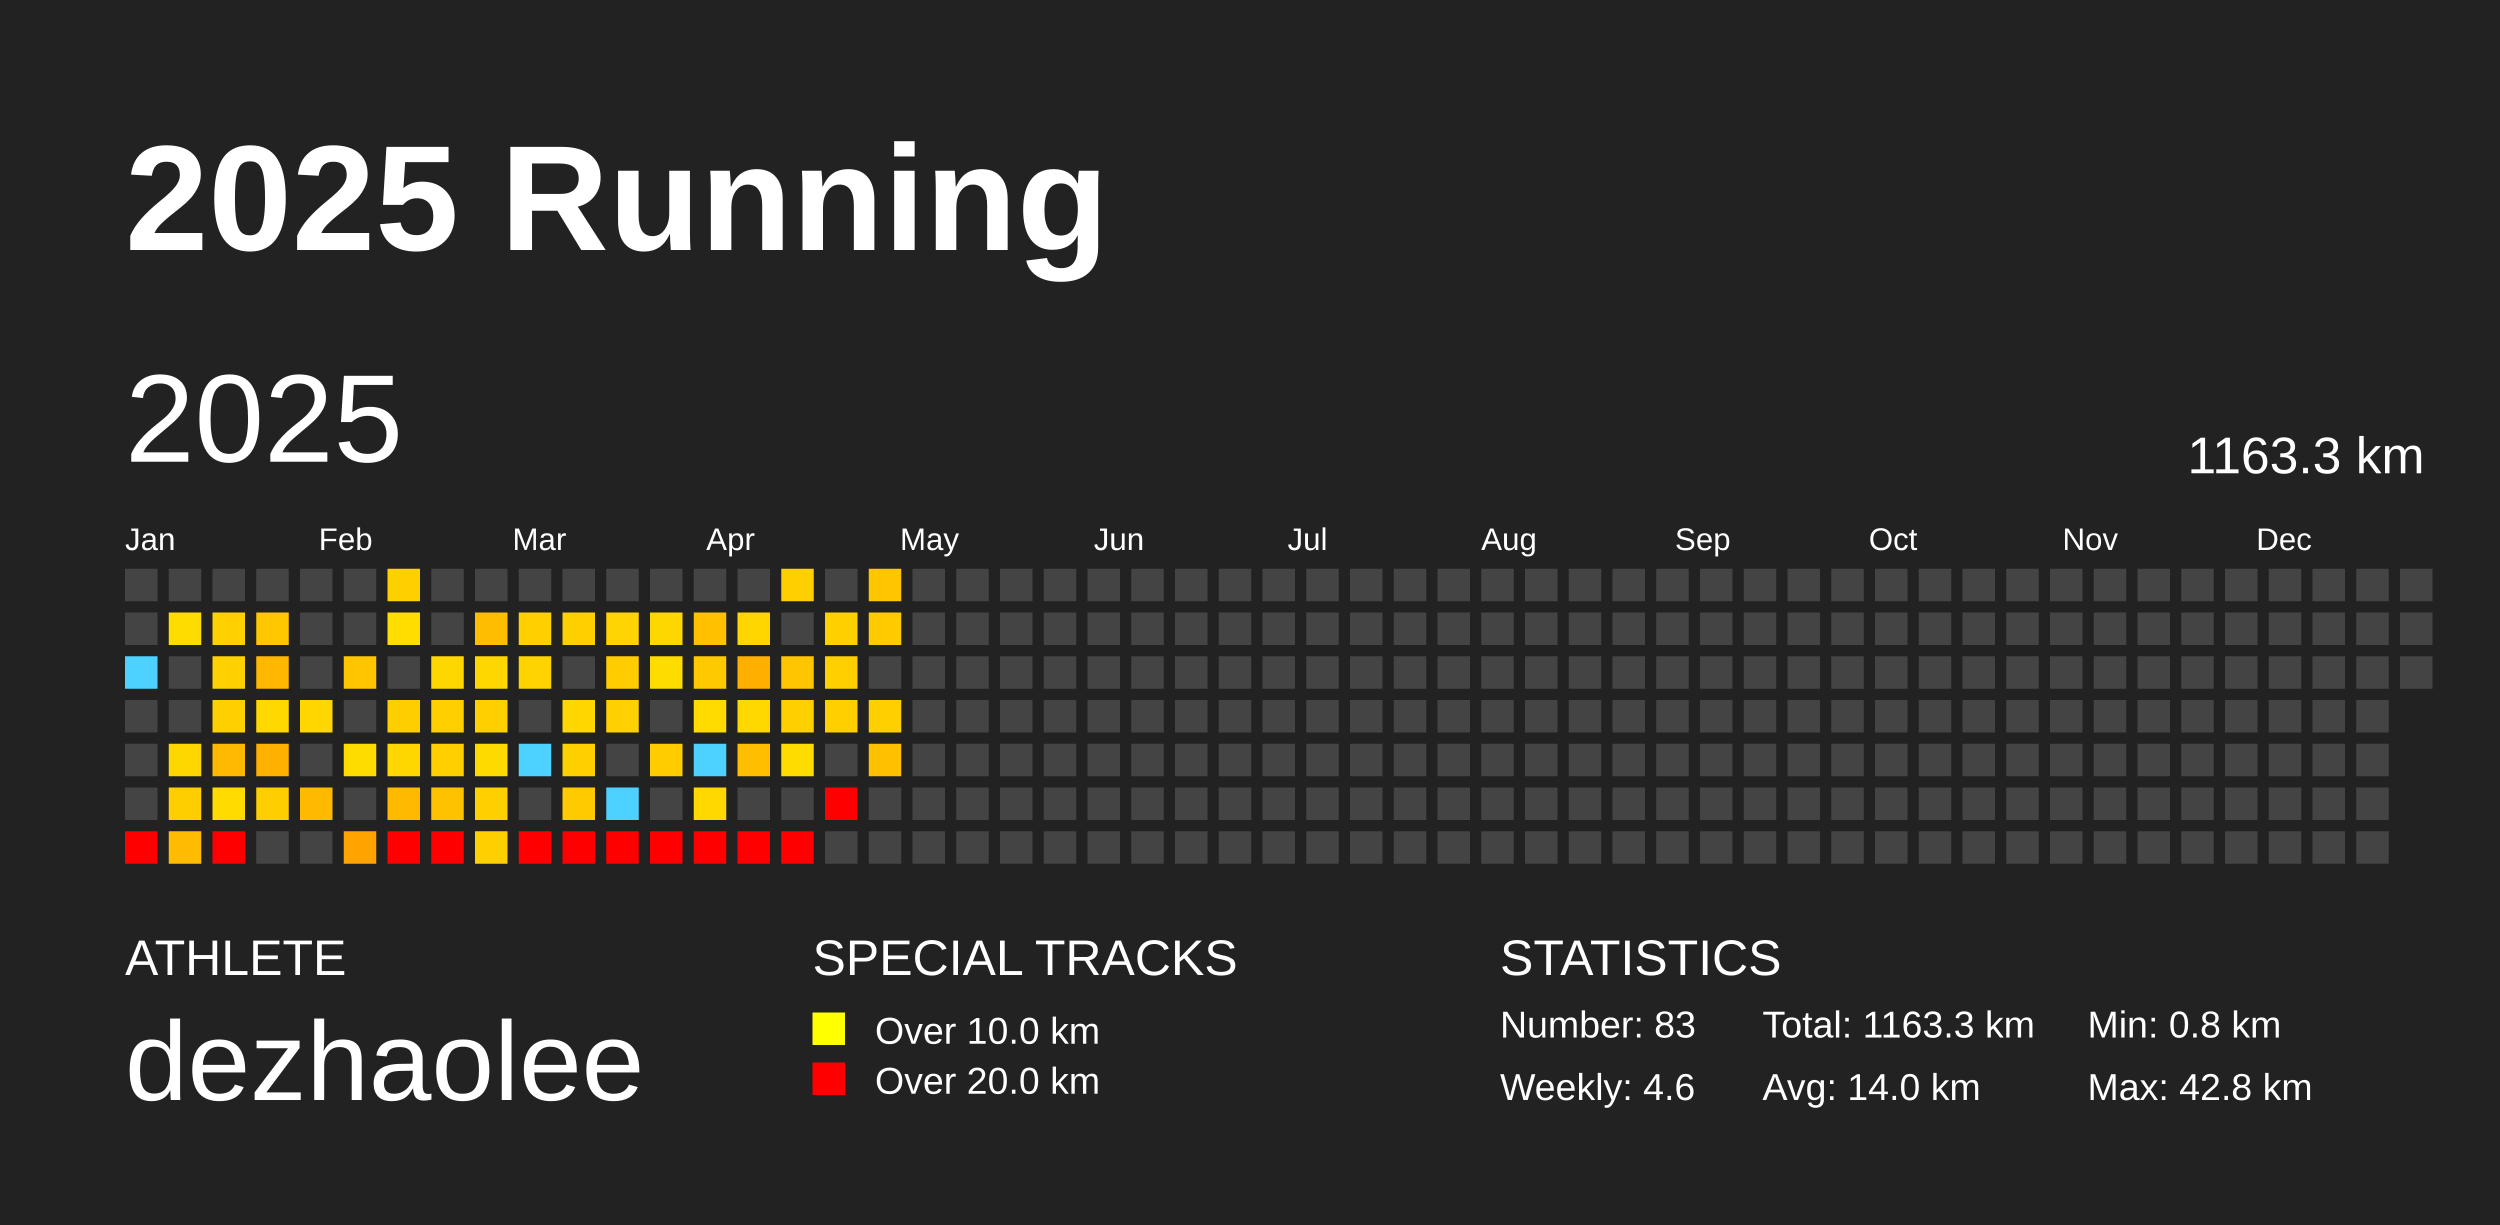
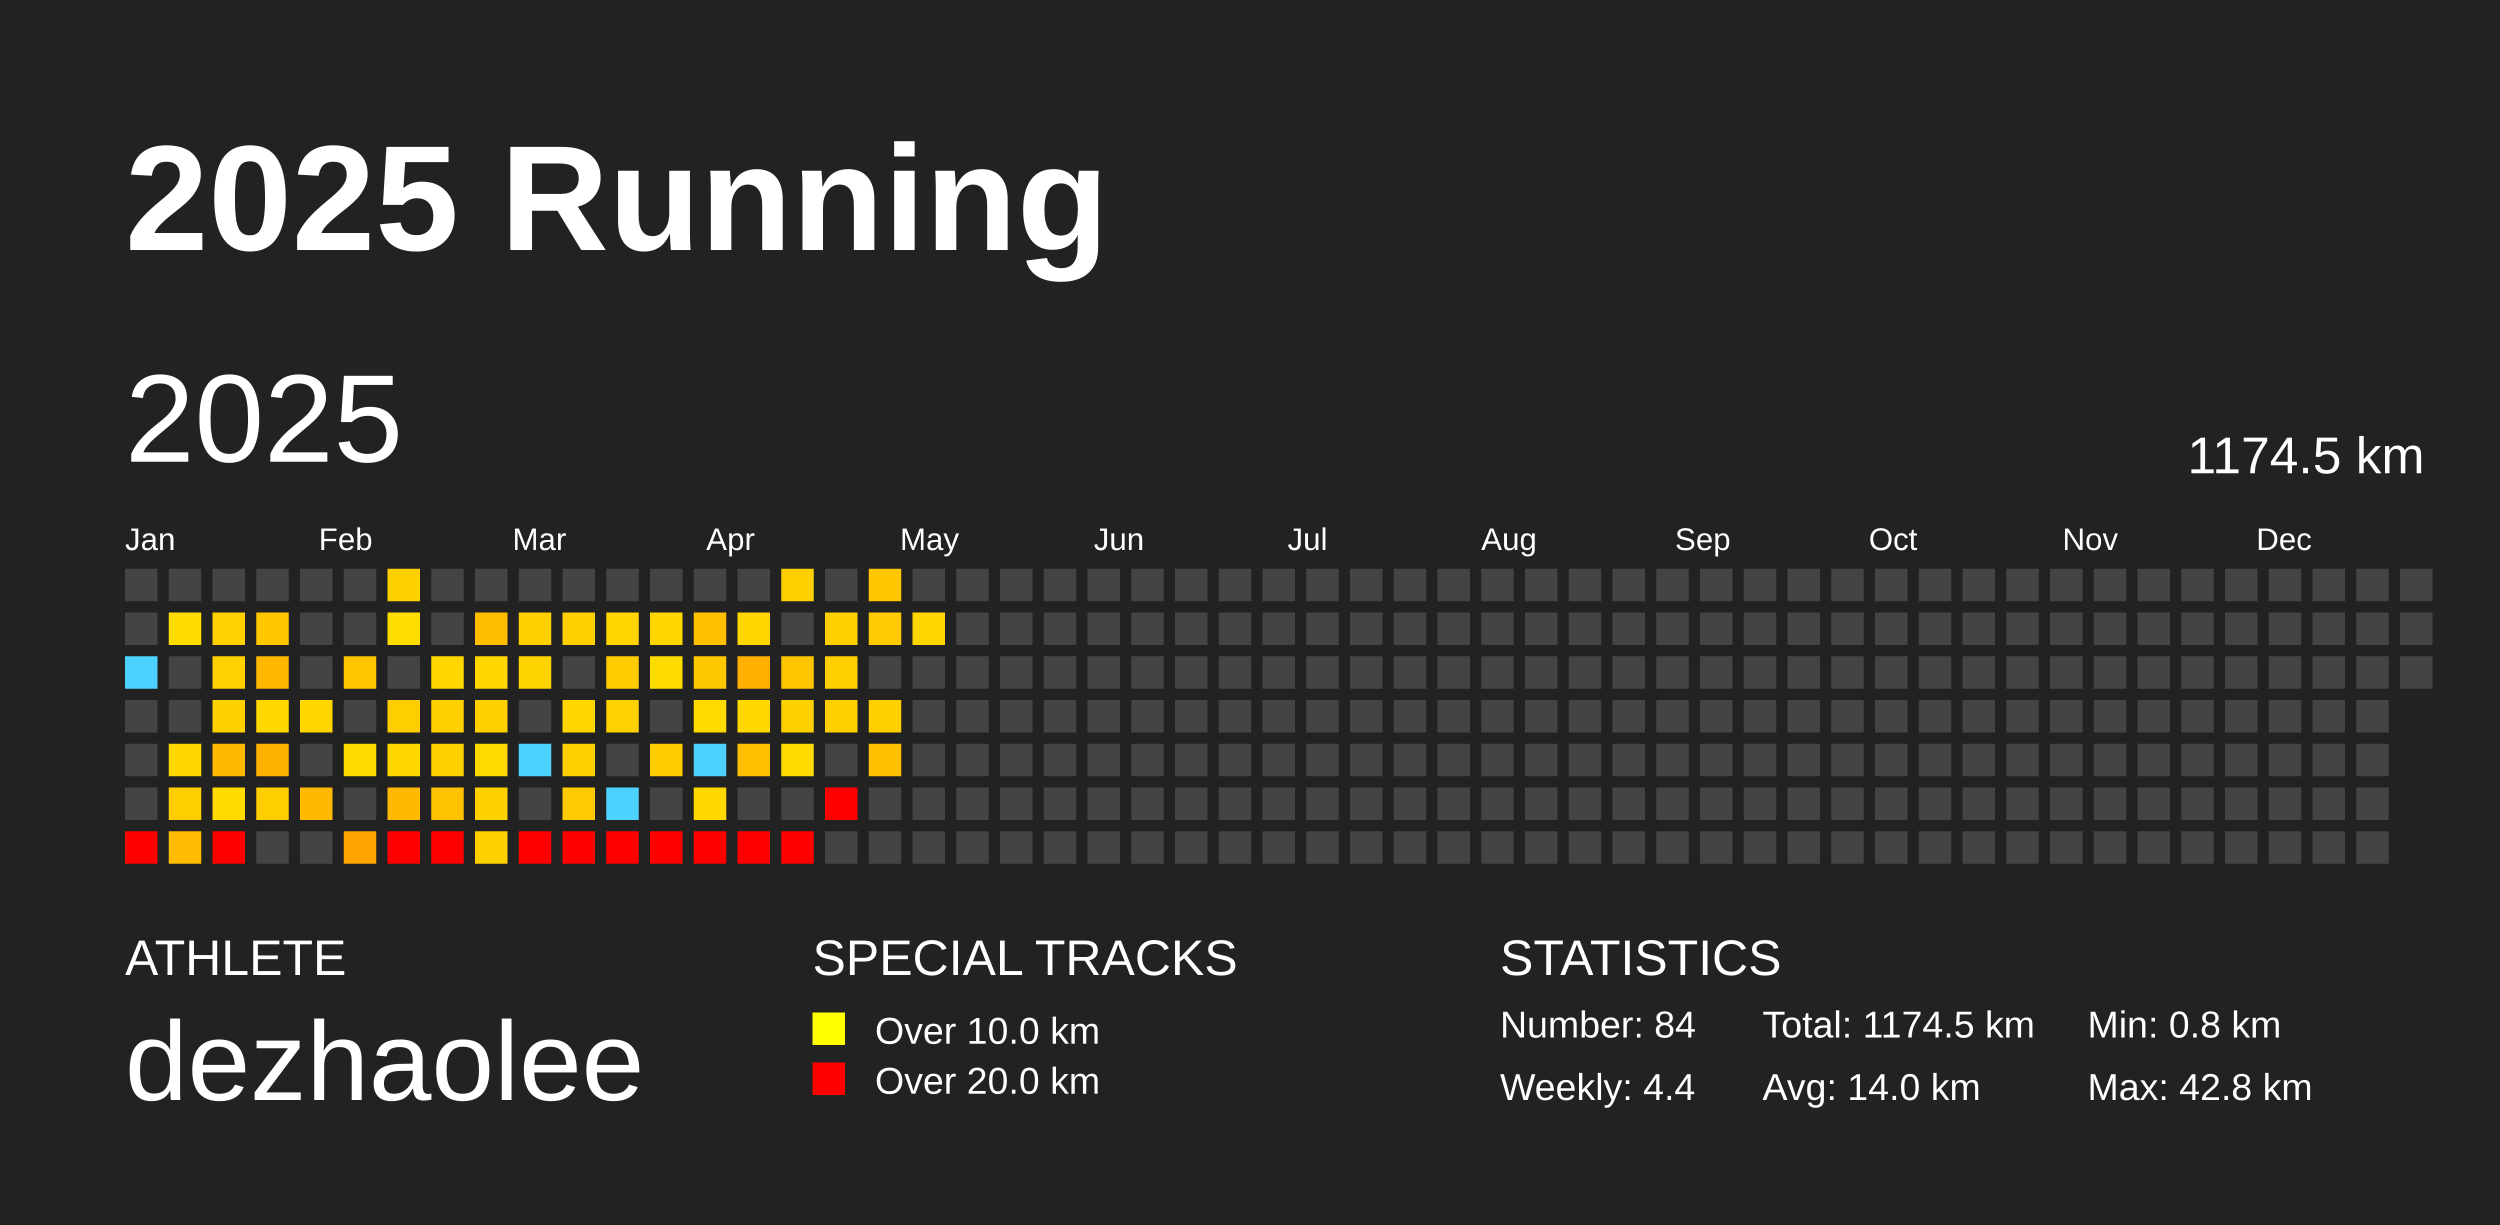
<svg xmlns="http://www.w3.org/2000/svg" baseProfile="full" height="98mm" version="1.1" viewBox="0,0,200,98" width="200mm">
  <defs />
  <rect fill="#222222" height="98" width="200" x="0" y="0" />
  <text fill="#FFFFFF" style="font-size:12px; font-family:Arial; font-weight:bold;" x="10" y="20">2025 Running</text>
  <text fill="#FFFFFF" style="font-size:4px; font-family:Arial" x="10" y="78">ATHLETE</text>
  <text fill="#FFFFFF" style="font-size:9px; font-family:Arial" x="10" y="88">dezhaolee</text>
  <text fill="#FFFFFF" style="font-size:4px; font-family:Arial" x="65" y="78">SPECIAL TRACKS</text>
  <rect fill="yellow" height="2.6" width="2.6" x="65" y="81" />
  <text fill="#FFFFFF" style="font-size:3px; font-family:Arial" x="70" y="83.5">Over 10.0 km</text>
  <rect fill="red" height="2.6" width="2.6" x="65" y="85" />
  <text fill="#FFFFFF" style="font-size:3px; font-family:Arial" x="70" y="87.5">Over 20.0 km</text>
  <text fill="#FFFFFF" style="font-size:4px; font-family:Arial" x="120" y="78">STATISTICS</text>
-   <text fill="#FFFFFF" style="font-size:3px; font-family:Arial" x="120" y="83">Number: 83</text>
-   <text fill="#FFFFFF" style="font-size:3px; font-family:Arial" x="120" y="88">Weekly: 4.6</text>
-   <text fill="#FFFFFF" style="font-size:3px; font-family:Arial" x="141" y="83">Total: 1163.3 km</text>
+   <text fill="#FFFFFF" style="font-size:3px; font-family:Arial" x="120" y="83">Number: 84</text>
+   <text fill="#FFFFFF" style="font-size:3px; font-family:Arial" x="120" y="88">Weekly: 4.4</text>
+   <text fill="#FFFFFF" style="font-size:3px; font-family:Arial" x="141" y="83">Total: 1174.5 km</text>
  <text fill="#FFFFFF" style="font-size:3px; font-family:Arial" x="141" y="88">Avg: 14.0 km</text>
  <text fill="#FFFFFF" style="font-size:3px; font-family:Arial" x="167" y="83">Min: 0.8 km</text>
  <text fill="#FFFFFF" style="font-size:3px; font-family:Arial" x="167" y="88">Max: 42.8 km</text>
  <text dominant-baseline="hanging" fill="#FFFFFF" style="font-size:10.0px; font-family:Arial;" x="10" y="30">2025</text>
-   <text dominant-baseline="hanging" fill="#FFFFFF" style="font-size:4.125px; font-family:Arial;" x="175" y="35">1163.3 km</text>
+   <text dominant-baseline="hanging" fill="#FFFFFF" style="font-size:4.125px; font-family:Arial;" x="175" y="35">1174.5 km</text>
  <text fill="#FFFFFF" style="font-size:2.5px; font-family:Arial" x="10.0" y="44">Jan</text>
  <text fill="#FFFFFF" style="font-size:2.5px; font-family:Arial" x="25.5" y="44">Feb</text>
  <text fill="#FFFFFF" style="font-size:2.5px; font-family:Arial" x="41.0" y="44">Mar</text>
  <text fill="#FFFFFF" style="font-size:2.5px; font-family:Arial" x="56.5" y="44">Apr</text>
  <text fill="#FFFFFF" style="font-size:2.5px; font-family:Arial" x="72.0" y="44">May</text>
  <text fill="#FFFFFF" style="font-size:2.5px; font-family:Arial" x="87.5" y="44">Jun</text>
  <text fill="#FFFFFF" style="font-size:2.5px; font-family:Arial" x="103.0" y="44">Jul</text>
  <text fill="#FFFFFF" style="font-size:2.5px; font-family:Arial" x="118.5" y="44">Aug</text>
  <text fill="#FFFFFF" style="font-size:2.5px; font-family:Arial" x="134.0" y="44">Sep</text>
  <text fill="#FFFFFF" style="font-size:2.5px; font-family:Arial" x="149.5" y="44">Oct</text>
  <text fill="#FFFFFF" style="font-size:2.5px; font-family:Arial" x="165.0" y="44">Nov</text>
  <text fill="#FFFFFF" style="font-size:2.5px; font-family:Arial" x="180.5" y="44">Dec</text>
  <rect fill="#444444" height="2.6" width="2.6" x="10.0" y="45.5" />
  <rect fill="#444444" height="2.6" width="2.6" x="10.0" y="49.0" />
  <rect fill="#4dd2ff" height="2.6" width="2.6" x="10.0" y="52.5" />
  <rect fill="#444444" height="2.6" width="2.6" x="10.0" y="56.0" />
  <rect fill="#444444" height="2.6" width="2.6" x="10.0" y="59.5" />
  <rect fill="#444444" height="2.6" width="2.6" x="10.0" y="63.0" />
  <rect fill="red" height="2.6" width="2.6" x="10.0" y="66.5" />
  <rect fill="#444444" height="2.6" width="2.6" x="13.5" y="45.5" />
  <rect fill="#ffdc00" height="2.6" width="2.6" x="13.5" y="49.0" />
  <rect fill="#444444" height="2.6" width="2.6" x="13.5" y="52.5" />
  <rect fill="#444444" height="2.6" width="2.6" x="13.5" y="56.0" />
  <rect fill="#ffd700" height="2.6" width="2.6" x="13.5" y="59.5" />
  <rect fill="#ffce00" height="2.6" width="2.6" x="13.5" y="63.0" />
  <rect fill="#ffbc00" height="2.6" width="2.6" x="13.5" y="66.5" />
  <rect fill="#444444" height="2.6" width="2.6" x="17.0" y="45.5" />
  <rect fill="#ffd100" height="2.6" width="2.6" x="17.0" y="49.0" />
  <rect fill="#ffd100" height="2.6" width="2.6" x="17.0" y="52.5" />
  <rect fill="#ffd000" height="2.6" width="2.6" x="17.0" y="56.0" />
  <rect fill="#ffb900" height="2.6" width="2.6" x="17.0" y="59.5" />
  <rect fill="#ffdb00" height="2.6" width="2.6" x="17.0" y="63.0" />
  <rect fill="red" height="2.6" width="2.6" x="17.0" y="66.5" />
  <rect fill="#444444" height="2.6" width="2.6" x="20.5" y="45.5" />
  <rect fill="#ffc700" height="2.6" width="2.6" x="20.5" y="49.0" />
  <rect fill="#ffb700" height="2.6" width="2.6" x="20.5" y="52.5" />
  <rect fill="#ffd800" height="2.6" width="2.6" x="20.5" y="56.0" />
  <rect fill="#ffb100" height="2.6" width="2.6" x="20.5" y="59.5" />
  <rect fill="#ffce00" height="2.6" width="2.6" x="20.5" y="63.0" />
  <rect fill="#444444" height="2.6" width="2.6" x="20.5" y="66.5" />
  <rect fill="#444444" height="2.6" width="2.6" x="24.0" y="45.5" />
  <rect fill="#444444" height="2.6" width="2.6" x="24.0" y="49.0" />
  <rect fill="#444444" height="2.6" width="2.6" x="24.0" y="52.5" />
  <rect fill="#ffd600" height="2.6" width="2.6" x="24.0" y="56.0" />
  <rect fill="#444444" height="2.6" width="2.6" x="24.0" y="59.5" />
  <rect fill="#ffba00" height="2.6" width="2.6" x="24.0" y="63.0" />
  <rect fill="#444444" height="2.6" width="2.6" x="24.0" y="66.5" />
  <rect fill="#444444" height="2.6" width="2.6" x="27.5" y="45.5" />
  <rect fill="#444444" height="2.6" width="2.6" x="27.5" y="49.0" />
  <rect fill="#ffc500" height="2.6" width="2.6" x="27.5" y="52.5" />
  <rect fill="#444444" height="2.6" width="2.6" x="27.5" y="56.0" />
  <rect fill="#ffdc00" height="2.6" width="2.6" x="27.5" y="59.5" />
  <rect fill="#444444" height="2.6" width="2.6" x="27.5" y="63.0" />
  <rect fill="#ffa300" height="2.6" width="2.6" x="27.5" y="66.5" />
  <rect fill="#ffd000" height="2.6" width="2.6" x="31.0" y="45.5" />
  <rect fill="#ffdd00" height="2.6" width="2.6" x="31.0" y="49.0" />
  <rect fill="#444444" height="2.6" width="2.6" x="31.0" y="52.5" />
  <rect fill="#ffce00" height="2.6" width="2.6" x="31.0" y="56.0" />
  <rect fill="#ffd700" height="2.6" width="2.6" x="31.0" y="59.5" />
  <rect fill="#ffba00" height="2.6" width="2.6" x="31.0" y="63.0" />
  <rect fill="red" height="2.6" width="2.6" x="31.0" y="66.5" />
  <rect fill="#444444" height="2.6" width="2.6" x="34.5" y="45.5" />
  <rect fill="#444444" height="2.6" width="2.6" x="34.5" y="49.0" />
  <rect fill="#ffd700" height="2.6" width="2.6" x="34.5" y="52.5" />
  <rect fill="#ffcf00" height="2.6" width="2.6" x="34.5" y="56.0" />
  <rect fill="#ffd000" height="2.6" width="2.6" x="34.5" y="59.5" />
  <rect fill="#ffc200" height="2.6" width="2.6" x="34.5" y="63.0" />
  <rect fill="red" height="2.6" width="2.6" x="34.5" y="66.5" />
  <rect fill="#444444" height="2.6" width="2.6" x="38.0" y="45.5" />
  <rect fill="#ffbd00" height="2.6" width="2.6" x="38.0" y="49.0" />
  <rect fill="#ffd700" height="2.6" width="2.6" x="38.0" y="52.5" />
  <rect fill="#ffcf00" height="2.6" width="2.6" x="38.0" y="56.0" />
  <rect fill="#ffda00" height="2.6" width="2.6" x="38.0" y="59.5" />
  <rect fill="#ffd000" height="2.6" width="2.6" x="38.0" y="63.0" />
  <rect fill="#ffd000" height="2.6" width="2.6" x="38.0" y="66.5" />
  <rect fill="#444444" height="2.6" width="2.6" x="41.5" y="45.5" />
  <rect fill="#ffd000" height="2.6" width="2.6" x="41.5" y="49.0" />
  <rect fill="#ffd300" height="2.6" width="2.6" x="41.5" y="52.5" />
  <rect fill="#444444" height="2.6" width="2.6" x="41.5" y="56.0" />
  <rect fill="#4dd2ff" height="2.6" width="2.6" x="41.5" y="59.5" />
  <rect fill="#444444" height="2.6" width="2.6" x="41.5" y="63.0" />
  <rect fill="red" height="2.6" width="2.6" x="41.5" y="66.5" />
  <rect fill="#444444" height="2.6" width="2.6" x="45.0" y="45.5" />
  <rect fill="#ffd000" height="2.6" width="2.6" x="45.0" y="49.0" />
  <rect fill="#444444" height="2.6" width="2.6" x="45.0" y="52.5" />
  <rect fill="#ffd600" height="2.6" width="2.6" x="45.0" y="56.0" />
  <rect fill="#ffd000" height="2.6" width="2.6" x="45.0" y="59.5" />
  <rect fill="#ffca00" height="2.6" width="2.6" x="45.0" y="63.0" />
  <rect fill="red" height="2.6" width="2.6" x="45.0" y="66.5" />
  <rect fill="#444444" height="2.6" width="2.6" x="48.5" y="45.5" />
  <rect fill="#ffd400" height="2.6" width="2.6" x="48.5" y="49.0" />
  <rect fill="#ffcc00" height="2.6" width="2.6" x="48.5" y="52.5" />
  <rect fill="#ffd100" height="2.6" width="2.6" x="48.5" y="56.0" />
  <rect fill="#444444" height="2.6" width="2.6" x="48.5" y="59.5" />
  <rect fill="#4dd2ff" height="2.6" width="2.6" x="48.5" y="63.0" />
  <rect fill="red" height="2.6" width="2.6" x="48.5" y="66.5" />
  <rect fill="#444444" height="2.6" width="2.6" x="52.0" y="45.5" />
  <rect fill="#ffd700" height="2.6" width="2.6" x="52.0" y="49.0" />
  <rect fill="#ffdc00" height="2.6" width="2.6" x="52.0" y="52.5" />
  <rect fill="#444444" height="2.6" width="2.6" x="52.0" y="56.0" />
  <rect fill="#ffcc00" height="2.6" width="2.6" x="52.0" y="59.5" />
  <rect fill="#444444" height="2.6" width="2.6" x="52.0" y="63.0" />
  <rect fill="red" height="2.6" width="2.6" x="52.0" y="66.5" />
  <rect fill="#444444" height="2.6" width="2.6" x="55.5" y="45.5" />
  <rect fill="#ffc000" height="2.6" width="2.6" x="55.5" y="49.0" />
  <rect fill="#ffc900" height="2.6" width="2.6" x="55.5" y="52.5" />
  <rect fill="#ffdb00" height="2.6" width="2.6" x="55.5" y="56.0" />
  <rect fill="#4dd2ff" height="2.6" width="2.6" x="55.5" y="59.5" />
  <rect fill="#ffd800" height="2.6" width="2.6" x="55.5" y="63.0" />
  <rect fill="red" height="2.6" width="2.6" x="55.5" y="66.5" />
  <rect fill="#444444" height="2.6" width="2.6" x="59.0" y="45.5" />
  <rect fill="#ffd600" height="2.6" width="2.6" x="59.0" y="49.0" />
  <rect fill="#ffaf00" height="2.6" width="2.6" x="59.0" y="52.5" />
  <rect fill="#ffd800" height="2.6" width="2.6" x="59.0" y="56.0" />
  <rect fill="#ffbe00" height="2.6" width="2.6" x="59.0" y="59.5" />
  <rect fill="#444444" height="2.6" width="2.6" x="59.0" y="63.0" />
  <rect fill="red" height="2.6" width="2.6" x="59.0" y="66.5" />
  <rect fill="#ffcf00" height="2.6" width="2.6" x="62.5" y="45.5" />
  <rect fill="#444444" height="2.6" width="2.6" x="62.5" y="49.0" />
  <rect fill="#ffc500" height="2.6" width="2.6" x="62.5" y="52.5" />
  <rect fill="#ffd000" height="2.6" width="2.6" x="62.5" y="56.0" />
  <rect fill="#ffdc00" height="2.6" width="2.6" x="62.5" y="59.5" />
  <rect fill="#444444" height="2.6" width="2.6" x="62.5" y="63.0" />
  <rect fill="red" height="2.6" width="2.6" x="62.5" y="66.5" />
  <rect fill="#444444" height="2.6" width="2.6" x="66.0" y="45.5" />
  <rect fill="#ffd000" height="2.6" width="2.6" x="66.0" y="49.0" />
  <rect fill="#ffcf00" height="2.6" width="2.6" x="66.0" y="52.5" />
  <rect fill="#ffcf00" height="2.6" width="2.6" x="66.0" y="56.0" />
  <rect fill="#444444" height="2.6" width="2.6" x="66.0" y="59.5" />
  <rect fill="red" height="2.6" width="2.6" x="66.0" y="63.0" />
  <rect fill="#444444" height="2.6" width="2.6" x="66.0" y="66.5" />
  <rect fill="#ffc600" height="2.6" width="2.6" x="69.5" y="45.5" />
  <rect fill="#ffca00" height="2.6" width="2.6" x="69.5" y="49.0" />
  <rect fill="#444444" height="2.6" width="2.6" x="69.5" y="52.5" />
  <rect fill="#ffcf00" height="2.6" width="2.6" x="69.5" y="56.0" />
  <rect fill="#ffc000" height="2.6" width="2.6" x="69.5" y="59.5" />
  <rect fill="#444444" height="2.6" width="2.6" x="69.5" y="63.0" />
  <rect fill="#444444" height="2.6" width="2.6" x="69.5" y="66.5" />
  <rect fill="#444444" height="2.6" width="2.6" x="73.0" y="45.5" />
-   <rect fill="#444444" height="2.6" width="2.6" x="73.0" y="49.0" />
+   <rect fill="#ffd600" height="2.6" width="2.6" x="73.0" y="49.0" />
  <rect fill="#444444" height="2.6" width="2.6" x="73.0" y="52.5" />
  <rect fill="#444444" height="2.6" width="2.6" x="73.0" y="56.0" />
  <rect fill="#444444" height="2.6" width="2.6" x="73.0" y="59.5" />
  <rect fill="#444444" height="2.6" width="2.6" x="73.0" y="63.0" />
  <rect fill="#444444" height="2.6" width="2.6" x="73.0" y="66.5" />
  <rect fill="#444444" height="2.6" width="2.6" x="76.5" y="45.5" />
  <rect fill="#444444" height="2.6" width="2.6" x="76.5" y="49.0" />
  <rect fill="#444444" height="2.6" width="2.6" x="76.5" y="52.5" />
  <rect fill="#444444" height="2.6" width="2.6" x="76.5" y="56.0" />
  <rect fill="#444444" height="2.6" width="2.6" x="76.5" y="59.5" />
  <rect fill="#444444" height="2.6" width="2.6" x="76.5" y="63.0" />
  <rect fill="#444444" height="2.6" width="2.6" x="76.5" y="66.5" />
  <rect fill="#444444" height="2.6" width="2.6" x="80.0" y="45.5" />
  <rect fill="#444444" height="2.6" width="2.6" x="80.0" y="49.0" />
  <rect fill="#444444" height="2.6" width="2.6" x="80.0" y="52.5" />
  <rect fill="#444444" height="2.6" width="2.6" x="80.0" y="56.0" />
  <rect fill="#444444" height="2.6" width="2.6" x="80.0" y="59.5" />
  <rect fill="#444444" height="2.6" width="2.6" x="80.0" y="63.0" />
  <rect fill="#444444" height="2.6" width="2.6" x="80.0" y="66.5" />
  <rect fill="#444444" height="2.6" width="2.6" x="83.5" y="45.5" />
  <rect fill="#444444" height="2.6" width="2.6" x="83.5" y="49.0" />
  <rect fill="#444444" height="2.6" width="2.6" x="83.5" y="52.5" />
  <rect fill="#444444" height="2.6" width="2.6" x="83.5" y="56.0" />
  <rect fill="#444444" height="2.6" width="2.6" x="83.5" y="59.5" />
  <rect fill="#444444" height="2.6" width="2.6" x="83.5" y="63.0" />
  <rect fill="#444444" height="2.6" width="2.6" x="83.5" y="66.5" />
  <rect fill="#444444" height="2.6" width="2.6" x="87.0" y="45.5" />
  <rect fill="#444444" height="2.6" width="2.6" x="87.0" y="49.0" />
  <rect fill="#444444" height="2.6" width="2.6" x="87.0" y="52.5" />
  <rect fill="#444444" height="2.6" width="2.6" x="87.0" y="56.0" />
  <rect fill="#444444" height="2.6" width="2.6" x="87.0" y="59.5" />
  <rect fill="#444444" height="2.6" width="2.6" x="87.0" y="63.0" />
  <rect fill="#444444" height="2.6" width="2.6" x="87.0" y="66.5" />
  <rect fill="#444444" height="2.6" width="2.6" x="90.5" y="45.5" />
  <rect fill="#444444" height="2.6" width="2.6" x="90.5" y="49.0" />
  <rect fill="#444444" height="2.6" width="2.6" x="90.5" y="52.5" />
  <rect fill="#444444" height="2.6" width="2.6" x="90.5" y="56.0" />
  <rect fill="#444444" height="2.6" width="2.6" x="90.5" y="59.5" />
  <rect fill="#444444" height="2.6" width="2.6" x="90.5" y="63.0" />
  <rect fill="#444444" height="2.6" width="2.6" x="90.5" y="66.5" />
  <rect fill="#444444" height="2.6" width="2.6" x="94.0" y="45.5" />
  <rect fill="#444444" height="2.6" width="2.6" x="94.0" y="49.0" />
  <rect fill="#444444" height="2.6" width="2.6" x="94.0" y="52.5" />
  <rect fill="#444444" height="2.6" width="2.6" x="94.0" y="56.0" />
  <rect fill="#444444" height="2.6" width="2.6" x="94.0" y="59.5" />
  <rect fill="#444444" height="2.6" width="2.6" x="94.0" y="63.0" />
  <rect fill="#444444" height="2.6" width="2.6" x="94.0" y="66.5" />
  <rect fill="#444444" height="2.6" width="2.6" x="97.5" y="45.5" />
  <rect fill="#444444" height="2.6" width="2.6" x="97.5" y="49.0" />
  <rect fill="#444444" height="2.6" width="2.6" x="97.5" y="52.5" />
  <rect fill="#444444" height="2.6" width="2.6" x="97.5" y="56.0" />
  <rect fill="#444444" height="2.6" width="2.6" x="97.5" y="59.5" />
  <rect fill="#444444" height="2.6" width="2.6" x="97.5" y="63.0" />
  <rect fill="#444444" height="2.6" width="2.6" x="97.5" y="66.5" />
  <rect fill="#444444" height="2.6" width="2.6" x="101.0" y="45.5" />
  <rect fill="#444444" height="2.6" width="2.6" x="101.0" y="49.0" />
  <rect fill="#444444" height="2.6" width="2.6" x="101.0" y="52.5" />
  <rect fill="#444444" height="2.6" width="2.6" x="101.0" y="56.0" />
  <rect fill="#444444" height="2.6" width="2.6" x="101.0" y="59.5" />
  <rect fill="#444444" height="2.6" width="2.6" x="101.0" y="63.0" />
  <rect fill="#444444" height="2.6" width="2.6" x="101.0" y="66.5" />
  <rect fill="#444444" height="2.6" width="2.6" x="104.5" y="45.5" />
  <rect fill="#444444" height="2.6" width="2.6" x="104.5" y="49.0" />
  <rect fill="#444444" height="2.6" width="2.6" x="104.5" y="52.5" />
  <rect fill="#444444" height="2.6" width="2.6" x="104.5" y="56.0" />
  <rect fill="#444444" height="2.6" width="2.6" x="104.5" y="59.5" />
  <rect fill="#444444" height="2.6" width="2.6" x="104.5" y="63.0" />
  <rect fill="#444444" height="2.6" width="2.6" x="104.5" y="66.5" />
  <rect fill="#444444" height="2.6" width="2.6" x="108.0" y="45.5" />
  <rect fill="#444444" height="2.6" width="2.6" x="108.0" y="49.0" />
  <rect fill="#444444" height="2.6" width="2.6" x="108.0" y="52.5" />
  <rect fill="#444444" height="2.6" width="2.6" x="108.0" y="56.0" />
  <rect fill="#444444" height="2.6" width="2.6" x="108.0" y="59.5" />
  <rect fill="#444444" height="2.6" width="2.6" x="108.0" y="63.0" />
  <rect fill="#444444" height="2.6" width="2.6" x="108.0" y="66.5" />
  <rect fill="#444444" height="2.6" width="2.6" x="111.5" y="45.5" />
  <rect fill="#444444" height="2.6" width="2.6" x="111.5" y="49.0" />
  <rect fill="#444444" height="2.6" width="2.6" x="111.5" y="52.5" />
  <rect fill="#444444" height="2.6" width="2.6" x="111.5" y="56.0" />
  <rect fill="#444444" height="2.6" width="2.6" x="111.5" y="59.5" />
  <rect fill="#444444" height="2.6" width="2.6" x="111.5" y="63.0" />
  <rect fill="#444444" height="2.6" width="2.6" x="111.5" y="66.5" />
  <rect fill="#444444" height="2.6" width="2.6" x="115.0" y="45.5" />
  <rect fill="#444444" height="2.6" width="2.6" x="115.0" y="49.0" />
  <rect fill="#444444" height="2.6" width="2.6" x="115.0" y="52.5" />
  <rect fill="#444444" height="2.6" width="2.6" x="115.0" y="56.0" />
  <rect fill="#444444" height="2.6" width="2.6" x="115.0" y="59.5" />
  <rect fill="#444444" height="2.6" width="2.6" x="115.0" y="63.0" />
  <rect fill="#444444" height="2.6" width="2.6" x="115.0" y="66.5" />
  <rect fill="#444444" height="2.6" width="2.6" x="118.5" y="45.5" />
  <rect fill="#444444" height="2.6" width="2.6" x="118.5" y="49.0" />
  <rect fill="#444444" height="2.6" width="2.6" x="118.5" y="52.5" />
  <rect fill="#444444" height="2.6" width="2.6" x="118.5" y="56.0" />
  <rect fill="#444444" height="2.6" width="2.6" x="118.5" y="59.5" />
  <rect fill="#444444" height="2.6" width="2.6" x="118.5" y="63.0" />
  <rect fill="#444444" height="2.6" width="2.6" x="118.5" y="66.5" />
  <rect fill="#444444" height="2.6" width="2.6" x="122.0" y="45.5" />
  <rect fill="#444444" height="2.6" width="2.6" x="122.0" y="49.0" />
  <rect fill="#444444" height="2.6" width="2.6" x="122.0" y="52.5" />
  <rect fill="#444444" height="2.6" width="2.6" x="122.0" y="56.0" />
  <rect fill="#444444" height="2.6" width="2.6" x="122.0" y="59.5" />
  <rect fill="#444444" height="2.6" width="2.6" x="122.0" y="63.0" />
  <rect fill="#444444" height="2.6" width="2.6" x="122.0" y="66.5" />
  <rect fill="#444444" height="2.6" width="2.6" x="125.5" y="45.5" />
  <rect fill="#444444" height="2.6" width="2.6" x="125.5" y="49.0" />
  <rect fill="#444444" height="2.6" width="2.6" x="125.5" y="52.5" />
  <rect fill="#444444" height="2.6" width="2.6" x="125.5" y="56.0" />
  <rect fill="#444444" height="2.6" width="2.6" x="125.5" y="59.5" />
  <rect fill="#444444" height="2.6" width="2.6" x="125.5" y="63.0" />
  <rect fill="#444444" height="2.6" width="2.6" x="125.5" y="66.5" />
  <rect fill="#444444" height="2.6" width="2.6" x="129.0" y="45.5" />
  <rect fill="#444444" height="2.6" width="2.6" x="129.0" y="49.0" />
  <rect fill="#444444" height="2.6" width="2.6" x="129.0" y="52.5" />
  <rect fill="#444444" height="2.6" width="2.6" x="129.0" y="56.0" />
  <rect fill="#444444" height="2.6" width="2.6" x="129.0" y="59.5" />
  <rect fill="#444444" height="2.6" width="2.6" x="129.0" y="63.0" />
  <rect fill="#444444" height="2.6" width="2.6" x="129.0" y="66.5" />
  <rect fill="#444444" height="2.6" width="2.6" x="132.5" y="45.5" />
  <rect fill="#444444" height="2.6" width="2.6" x="132.5" y="49.0" />
  <rect fill="#444444" height="2.6" width="2.6" x="132.5" y="52.5" />
  <rect fill="#444444" height="2.6" width="2.6" x="132.5" y="56.0" />
  <rect fill="#444444" height="2.6" width="2.6" x="132.5" y="59.5" />
  <rect fill="#444444" height="2.6" width="2.6" x="132.5" y="63.0" />
  <rect fill="#444444" height="2.6" width="2.6" x="132.5" y="66.5" />
  <rect fill="#444444" height="2.6" width="2.6" x="136.0" y="45.5" />
  <rect fill="#444444" height="2.6" width="2.6" x="136.0" y="49.0" />
  <rect fill="#444444" height="2.6" width="2.6" x="136.0" y="52.5" />
  <rect fill="#444444" height="2.6" width="2.6" x="136.0" y="56.0" />
  <rect fill="#444444" height="2.6" width="2.6" x="136.0" y="59.5" />
  <rect fill="#444444" height="2.6" width="2.6" x="136.0" y="63.0" />
  <rect fill="#444444" height="2.6" width="2.6" x="136.0" y="66.5" />
  <rect fill="#444444" height="2.6" width="2.6" x="139.5" y="45.5" />
  <rect fill="#444444" height="2.6" width="2.6" x="139.5" y="49.0" />
  <rect fill="#444444" height="2.6" width="2.6" x="139.5" y="52.5" />
  <rect fill="#444444" height="2.6" width="2.6" x="139.5" y="56.0" />
  <rect fill="#444444" height="2.6" width="2.6" x="139.5" y="59.5" />
  <rect fill="#444444" height="2.6" width="2.6" x="139.5" y="63.0" />
  <rect fill="#444444" height="2.6" width="2.6" x="139.5" y="66.5" />
  <rect fill="#444444" height="2.6" width="2.6" x="143.0" y="45.5" />
  <rect fill="#444444" height="2.6" width="2.6" x="143.0" y="49.0" />
  <rect fill="#444444" height="2.6" width="2.6" x="143.0" y="52.5" />
  <rect fill="#444444" height="2.6" width="2.6" x="143.0" y="56.0" />
  <rect fill="#444444" height="2.6" width="2.6" x="143.0" y="59.5" />
  <rect fill="#444444" height="2.6" width="2.6" x="143.0" y="63.0" />
  <rect fill="#444444" height="2.6" width="2.6" x="143.0" y="66.5" />
  <rect fill="#444444" height="2.6" width="2.6" x="146.5" y="45.5" />
  <rect fill="#444444" height="2.6" width="2.6" x="146.5" y="49.0" />
  <rect fill="#444444" height="2.6" width="2.6" x="146.5" y="52.5" />
  <rect fill="#444444" height="2.6" width="2.6" x="146.5" y="56.0" />
  <rect fill="#444444" height="2.6" width="2.6" x="146.5" y="59.5" />
  <rect fill="#444444" height="2.6" width="2.6" x="146.5" y="63.0" />
  <rect fill="#444444" height="2.6" width="2.6" x="146.5" y="66.5" />
  <rect fill="#444444" height="2.6" width="2.6" x="150.0" y="45.5" />
  <rect fill="#444444" height="2.6" width="2.6" x="150.0" y="49.0" />
  <rect fill="#444444" height="2.6" width="2.6" x="150.0" y="52.5" />
  <rect fill="#444444" height="2.6" width="2.6" x="150.0" y="56.0" />
  <rect fill="#444444" height="2.6" width="2.6" x="150.0" y="59.5" />
  <rect fill="#444444" height="2.6" width="2.6" x="150.0" y="63.0" />
  <rect fill="#444444" height="2.6" width="2.6" x="150.0" y="66.5" />
  <rect fill="#444444" height="2.6" width="2.6" x="153.5" y="45.5" />
  <rect fill="#444444" height="2.6" width="2.6" x="153.5" y="49.0" />
  <rect fill="#444444" height="2.6" width="2.6" x="153.5" y="52.5" />
  <rect fill="#444444" height="2.6" width="2.6" x="153.5" y="56.0" />
  <rect fill="#444444" height="2.6" width="2.6" x="153.5" y="59.5" />
  <rect fill="#444444" height="2.6" width="2.6" x="153.5" y="63.0" />
  <rect fill="#444444" height="2.6" width="2.6" x="153.5" y="66.5" />
  <rect fill="#444444" height="2.6" width="2.6" x="157.0" y="45.5" />
  <rect fill="#444444" height="2.6" width="2.6" x="157.0" y="49.0" />
  <rect fill="#444444" height="2.6" width="2.6" x="157.0" y="52.5" />
  <rect fill="#444444" height="2.6" width="2.6" x="157.0" y="56.0" />
  <rect fill="#444444" height="2.6" width="2.6" x="157.0" y="59.5" />
  <rect fill="#444444" height="2.6" width="2.6" x="157.0" y="63.0" />
  <rect fill="#444444" height="2.6" width="2.6" x="157.0" y="66.5" />
  <rect fill="#444444" height="2.6" width="2.6" x="160.5" y="45.5" />
  <rect fill="#444444" height="2.6" width="2.6" x="160.5" y="49.0" />
  <rect fill="#444444" height="2.6" width="2.6" x="160.5" y="52.5" />
  <rect fill="#444444" height="2.6" width="2.6" x="160.5" y="56.0" />
  <rect fill="#444444" height="2.6" width="2.6" x="160.5" y="59.5" />
  <rect fill="#444444" height="2.6" width="2.6" x="160.5" y="63.0" />
  <rect fill="#444444" height="2.6" width="2.6" x="160.5" y="66.5" />
  <rect fill="#444444" height="2.6" width="2.6" x="164.0" y="45.5" />
  <rect fill="#444444" height="2.6" width="2.6" x="164.0" y="49.0" />
  <rect fill="#444444" height="2.6" width="2.6" x="164.0" y="52.5" />
  <rect fill="#444444" height="2.6" width="2.6" x="164.0" y="56.0" />
  <rect fill="#444444" height="2.6" width="2.6" x="164.0" y="59.5" />
  <rect fill="#444444" height="2.6" width="2.6" x="164.0" y="63.0" />
  <rect fill="#444444" height="2.6" width="2.6" x="164.0" y="66.5" />
  <rect fill="#444444" height="2.6" width="2.6" x="167.5" y="45.5" />
  <rect fill="#444444" height="2.6" width="2.6" x="167.5" y="49.0" />
  <rect fill="#444444" height="2.6" width="2.6" x="167.5" y="52.5" />
  <rect fill="#444444" height="2.6" width="2.6" x="167.5" y="56.0" />
  <rect fill="#444444" height="2.6" width="2.6" x="167.5" y="59.5" />
  <rect fill="#444444" height="2.6" width="2.6" x="167.5" y="63.0" />
  <rect fill="#444444" height="2.6" width="2.6" x="167.5" y="66.5" />
  <rect fill="#444444" height="2.6" width="2.6" x="171.0" y="45.5" />
  <rect fill="#444444" height="2.6" width="2.6" x="171.0" y="49.0" />
  <rect fill="#444444" height="2.6" width="2.6" x="171.0" y="52.5" />
  <rect fill="#444444" height="2.6" width="2.6" x="171.0" y="56.0" />
  <rect fill="#444444" height="2.6" width="2.6" x="171.0" y="59.5" />
  <rect fill="#444444" height="2.6" width="2.6" x="171.0" y="63.0" />
  <rect fill="#444444" height="2.6" width="2.6" x="171.0" y="66.5" />
  <rect fill="#444444" height="2.6" width="2.6" x="174.5" y="45.5" />
  <rect fill="#444444" height="2.6" width="2.6" x="174.5" y="49.0" />
  <rect fill="#444444" height="2.6" width="2.6" x="174.5" y="52.5" />
  <rect fill="#444444" height="2.6" width="2.6" x="174.5" y="56.0" />
  <rect fill="#444444" height="2.6" width="2.6" x="174.5" y="59.5" />
  <rect fill="#444444" height="2.6" width="2.6" x="174.5" y="63.0" />
  <rect fill="#444444" height="2.6" width="2.6" x="174.5" y="66.5" />
  <rect fill="#444444" height="2.6" width="2.6" x="178.0" y="45.5" />
  <rect fill="#444444" height="2.6" width="2.6" x="178.0" y="49.0" />
  <rect fill="#444444" height="2.6" width="2.6" x="178.0" y="52.5" />
  <rect fill="#444444" height="2.6" width="2.6" x="178.0" y="56.0" />
  <rect fill="#444444" height="2.6" width="2.6" x="178.0" y="59.5" />
  <rect fill="#444444" height="2.6" width="2.6" x="178.0" y="63.0" />
  <rect fill="#444444" height="2.6" width="2.6" x="178.0" y="66.5" />
  <rect fill="#444444" height="2.6" width="2.6" x="181.5" y="45.5" />
  <rect fill="#444444" height="2.6" width="2.6" x="181.5" y="49.0" />
  <rect fill="#444444" height="2.6" width="2.6" x="181.5" y="52.5" />
  <rect fill="#444444" height="2.6" width="2.6" x="181.5" y="56.0" />
  <rect fill="#444444" height="2.6" width="2.6" x="181.5" y="59.5" />
  <rect fill="#444444" height="2.6" width="2.6" x="181.5" y="63.0" />
  <rect fill="#444444" height="2.6" width="2.6" x="181.5" y="66.5" />
  <rect fill="#444444" height="2.6" width="2.6" x="185.0" y="45.5" />
  <rect fill="#444444" height="2.6" width="2.6" x="185.0" y="49.0" />
  <rect fill="#444444" height="2.6" width="2.6" x="185.0" y="52.5" />
  <rect fill="#444444" height="2.6" width="2.6" x="185.0" y="56.0" />
  <rect fill="#444444" height="2.6" width="2.6" x="185.0" y="59.5" />
  <rect fill="#444444" height="2.6" width="2.6" x="185.0" y="63.0" />
  <rect fill="#444444" height="2.6" width="2.6" x="185.0" y="66.5" />
  <rect fill="#444444" height="2.6" width="2.6" x="188.5" y="45.5" />
  <rect fill="#444444" height="2.6" width="2.6" x="188.5" y="49.0" />
  <rect fill="#444444" height="2.6" width="2.6" x="188.5" y="52.5" />
  <rect fill="#444444" height="2.6" width="2.6" x="188.5" y="56.0" />
  <rect fill="#444444" height="2.6" width="2.6" x="188.5" y="59.5" />
  <rect fill="#444444" height="2.6" width="2.6" x="188.5" y="63.0" />
  <rect fill="#444444" height="2.6" width="2.6" x="188.5" y="66.5" />
  <rect fill="#444444" height="2.6" width="2.6" x="192.0" y="45.5" />
  <rect fill="#444444" height="2.6" width="2.6" x="192.0" y="49.0" />
  <rect fill="#444444" height="2.6" width="2.6" x="192.0" y="52.5" />
</svg>
